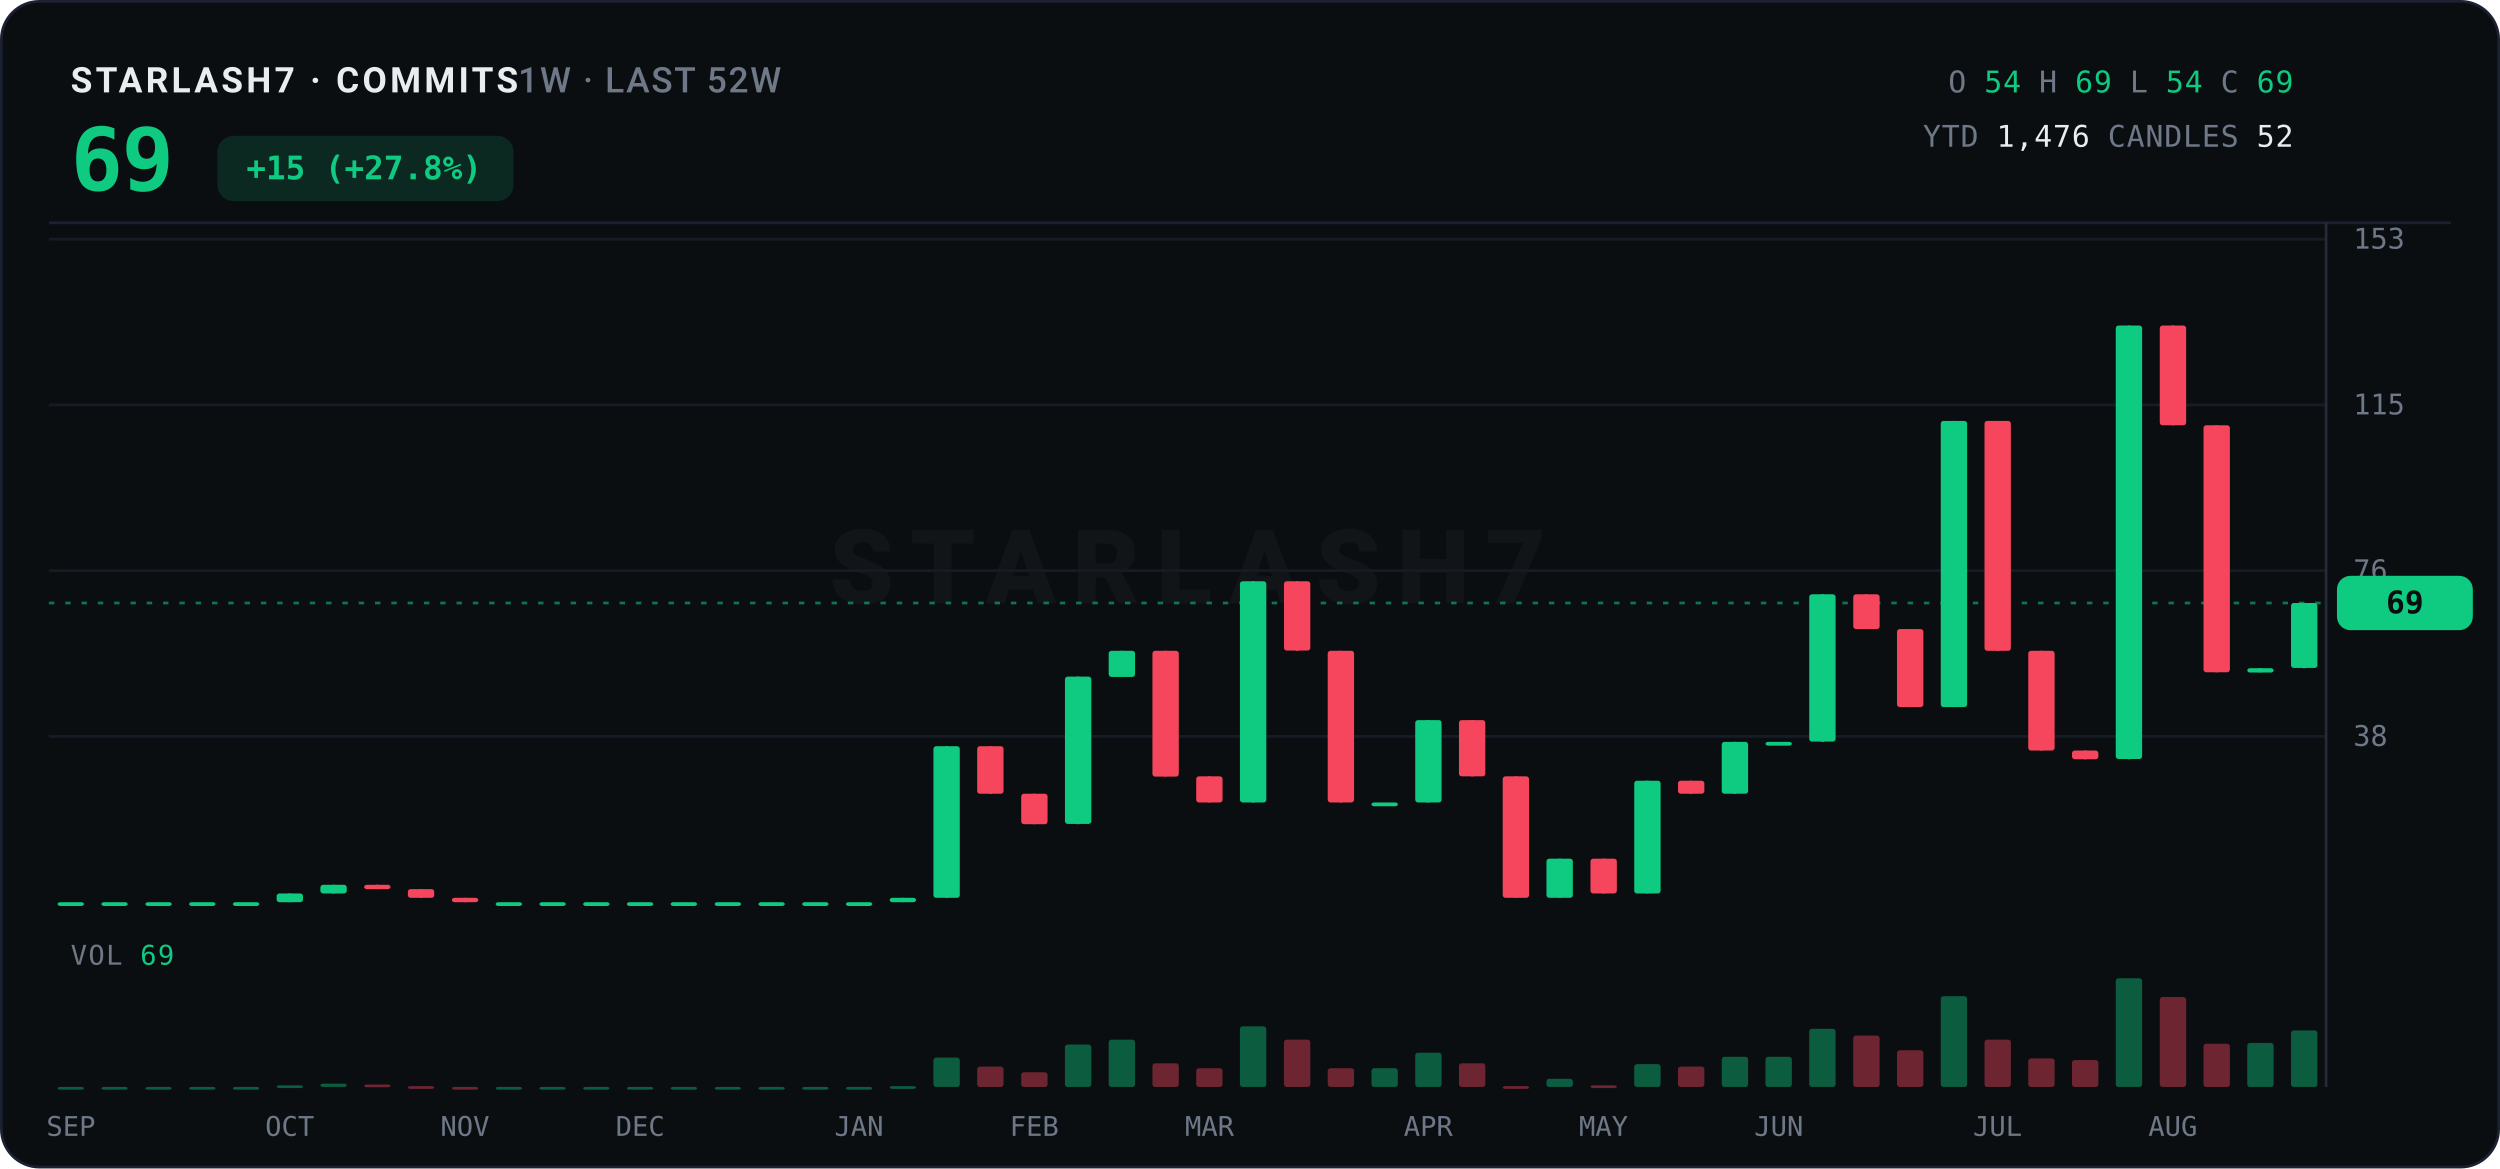
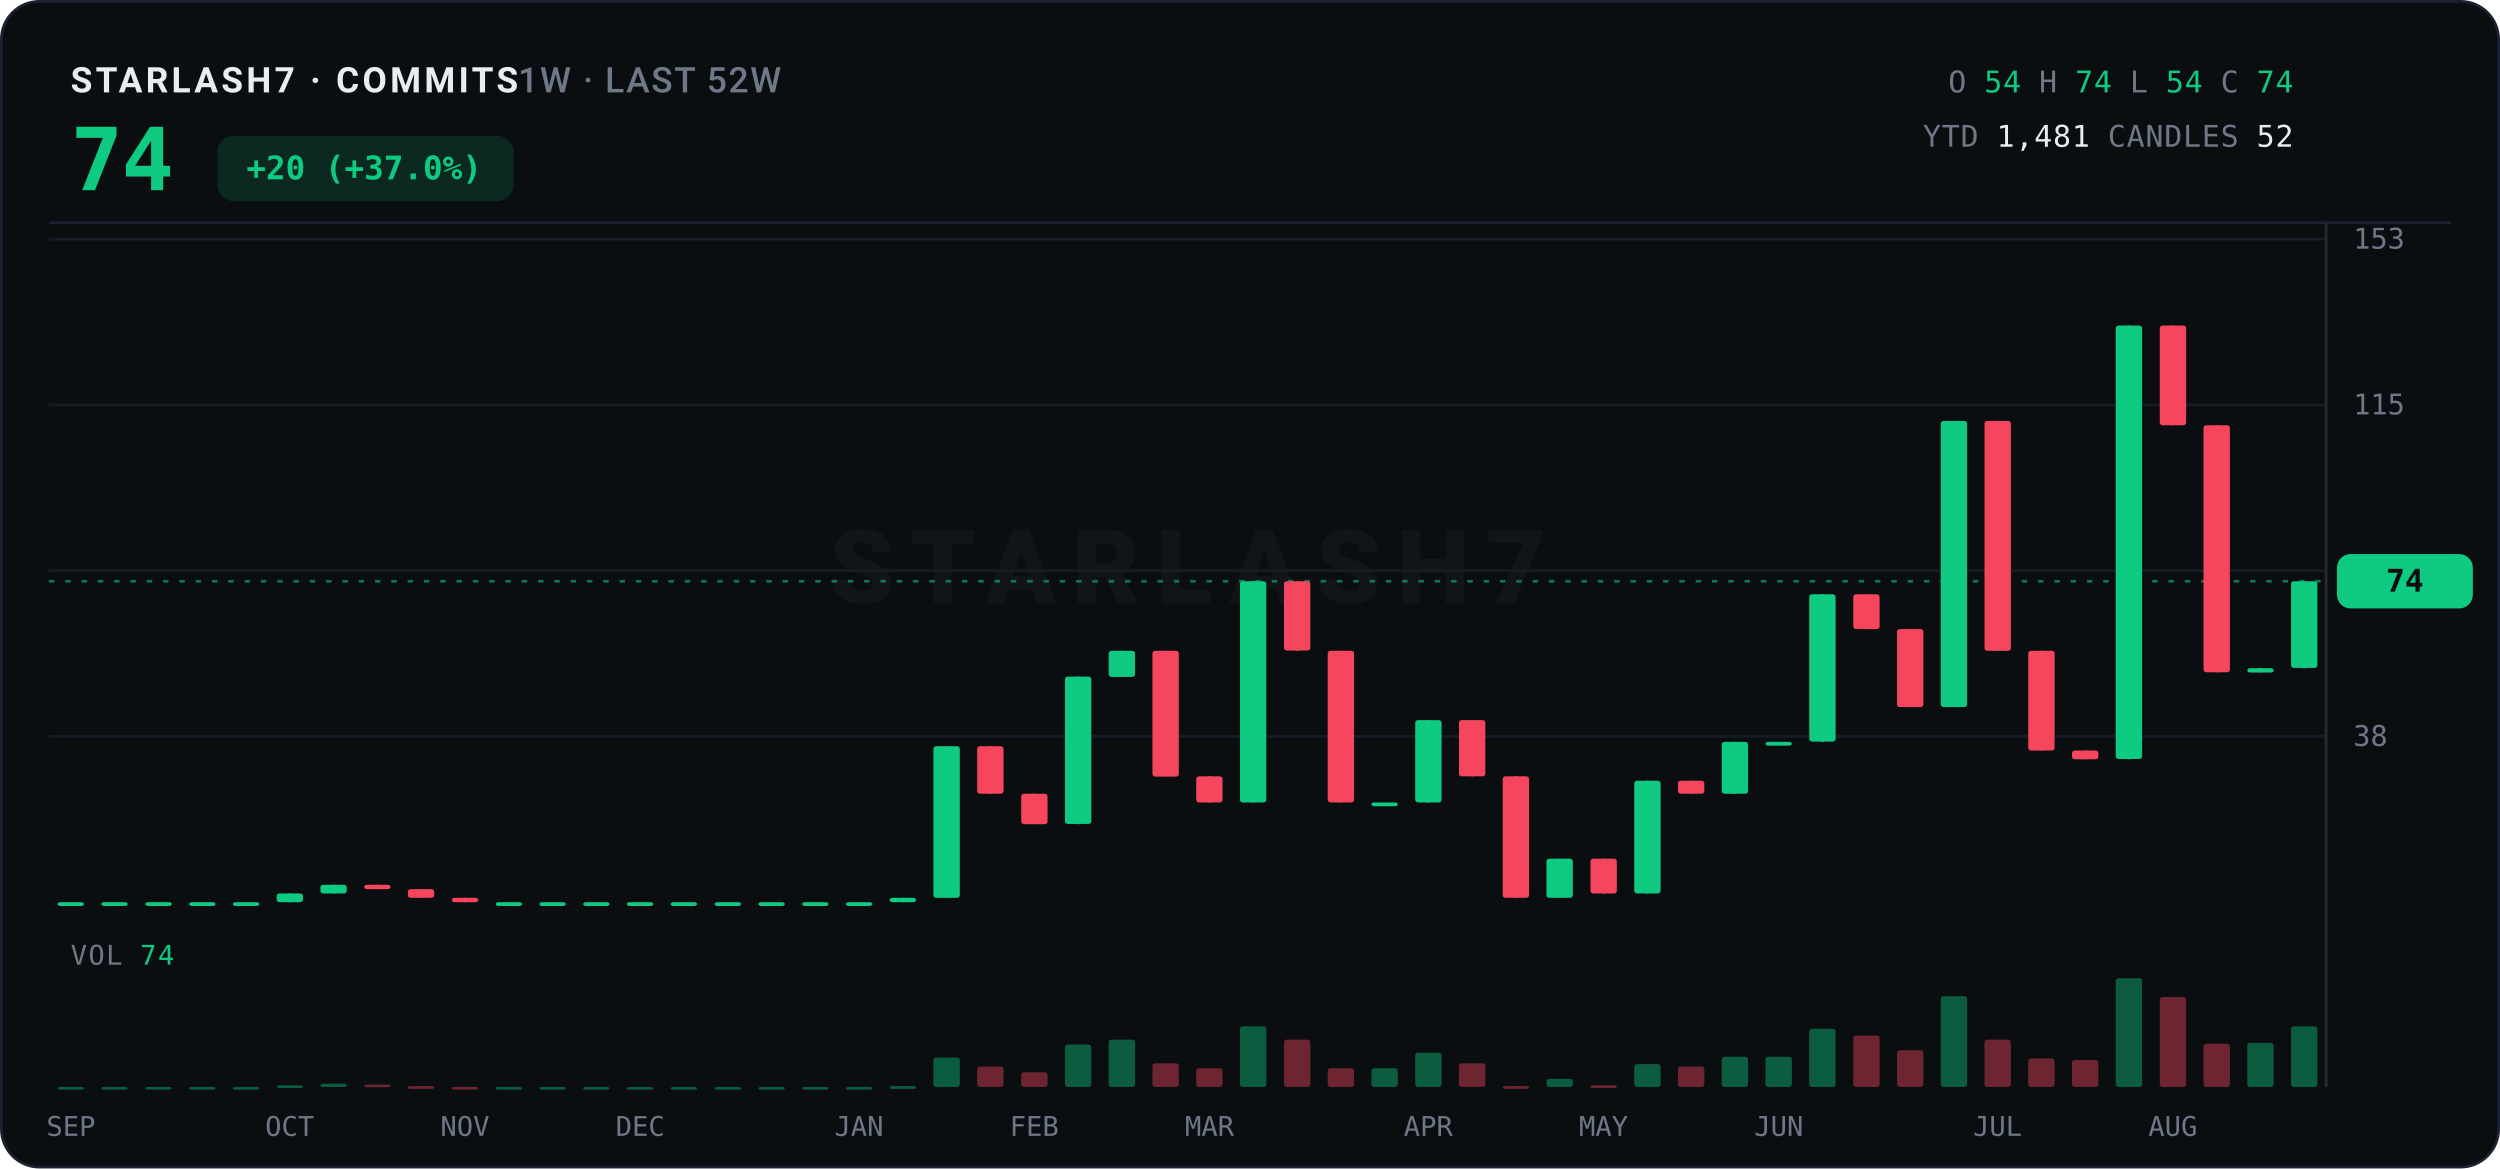
<svg xmlns="http://www.w3.org/2000/svg" width="920" height="430" viewBox="0 0 920 430">
  <rect x="0.5" y="0.5" width="919" height="429" rx="14" fill="#0B0E11" stroke="#1B2130" />
  <text x="26" y="34" font-family="ui-sans-serif,system-ui,-apple-system,'Segoe UI',Roboto,sans-serif" font-size="13" font-weight="700" letter-spacing="1.2" fill="#EAECEF">STARLASH7 · COMMITS<tspan fill="#6E7887" font-weight="500" letter-spacing="0.6">  1W · LAST 52W</tspan>
  </text>
-   <text x="26" y="70" font-family="ui-monospace,'SF Mono',SFMono-Regular,Menlo,Consolas,monospace" font-size="32" font-weight="800" fill="#0ECB81" letter-spacing="-0.5">69</text>
+   <text x="26" y="70" font-family="ui-monospace,'SF Mono',SFMono-Regular,Menlo,Consolas,monospace" font-size="32" font-weight="800" fill="#0ECB81" letter-spacing="-0.5">74</text>
  <rect x="80" y="50" width="109" height="24" rx="6" fill="#0ECB81" opacity="0.14" />
-   <text x="134" y="66" text-anchor="middle" font-family="ui-monospace,'SF Mono',SFMono-Regular,Menlo,Consolas,monospace" font-size="12" font-weight="700" fill="#0ECB81">+15 (+27.8%)</text>
+   <text x="134" y="66" text-anchor="middle" font-family="ui-monospace,'SF Mono',SFMono-Regular,Menlo,Consolas,monospace" font-size="12" font-weight="700" fill="#0ECB81">+20 (+37.0%)</text>
  <text x="844" y="34" text-anchor="end" font-family="ui-monospace,'SF Mono',SFMono-Regular,Menlo,Consolas,monospace" font-size="11" letter-spacing="0.3">
    <tspan fill="#6E7887">O</tspan>
    <tspan fill="#0ECB81">54</tspan>
    <tspan fill="#6E7887">H</tspan>
-     <tspan fill="#0ECB81">69</tspan>
+     <tspan fill="#0ECB81">74</tspan>
    <tspan fill="#6E7887">L</tspan>
    <tspan fill="#0ECB81">54</tspan>
    <tspan fill="#6E7887">C</tspan>
-     <tspan fill="#0ECB81">69</tspan>
+     <tspan fill="#0ECB81">74</tspan>
  </text>
  <text x="844" y="54" text-anchor="end" font-family="ui-monospace,'SF Mono',SFMono-Regular,Menlo,Consolas,monospace" font-size="11" letter-spacing="0.3">
    <tspan fill="#6E7887">YTD</tspan>
-     <tspan fill="#EAECEF">1,476</tspan>
+     <tspan fill="#EAECEF">1,481</tspan>
    <tspan fill="#6E7887">CANDLES</tspan>
    <tspan fill="#EAECEF">52</tspan>
  </text>
  <line x1="18" y1="82" x2="902" y2="82" stroke="#1B2130" stroke-width="1" />
  <text x="437.0" y="222.0" text-anchor="middle" font-family="ui-sans-serif,system-ui,-apple-system,'Segoe UI',Roboto,sans-serif" font-size="38" font-weight="800" letter-spacing="6" fill="#EAECEF" opacity="0.035">STARLASH7</text>
  <line x1="18" y1="271.0" x2="856" y2="271.0" stroke="#161C26" stroke-width="1" />
  <text x="866" y="274.5" font-family="ui-monospace,'SF Mono',SFMono-Regular,Menlo,Consolas,monospace" font-size="10.5" fill="#6E7887">38</text>
  <line x1="18" y1="210.0" x2="856" y2="210.0" stroke="#161C26" stroke-width="1" />
  <text x="866" y="213.5" font-family="ui-monospace,'SF Mono',SFMono-Regular,Menlo,Consolas,monospace" font-size="10.5" fill="#6E7887">76</text>
  <line x1="18" y1="149.0" x2="856" y2="149.0" stroke="#161C26" stroke-width="1" />
  <text x="866" y="152.5" font-family="ui-monospace,'SF Mono',SFMono-Regular,Menlo,Consolas,monospace" font-size="10.5" fill="#6E7887">115</text>
  <line x1="18" y1="88.0" x2="856" y2="88.0" stroke="#161C26" stroke-width="1" />
  <text x="866" y="91.5" font-family="ui-monospace,'SF Mono',SFMono-Regular,Menlo,Consolas,monospace" font-size="10.5" fill="#6E7887">153</text>
  <line x1="856" y1="82" x2="856" y2="400" stroke="#242B38" stroke-width="1" />
-   <line x1="18" y1="221.9" x2="856" y2="221.9" stroke="#0ECB81" stroke-width="1" stroke-dasharray="2 4" opacity="0.55" />
-   <rect x="860" y="211.9" width="50" height="20" rx="5" fill="#0ECB81" />
-   <text x="885.0" y="225.7" text-anchor="middle" font-family="ui-monospace,'SF Mono',SFMono-Regular,Menlo,Consolas,monospace" font-size="11.5" font-weight="800" fill="#0B0E11">69</text>
+   <line x1="18" y1="213.9" x2="856" y2="213.9" stroke="#0ECB81" stroke-width="1" stroke-dasharray="2 4" opacity="0.55" />
+   <rect x="860" y="203.9" width="50" height="20" rx="5" fill="#0ECB81" />
+   <text x="885.0" y="217.7" text-anchor="middle" font-family="ui-monospace,'SF Mono',SFMono-Regular,Menlo,Consolas,monospace" font-size="11.5" font-weight="800" fill="#0B0E11">74</text>
  <line x1="26.1" y1="332.0" x2="26.1" y2="332.0" stroke="#0ECB81" stroke-width="1" />
  <rect x="21.2" y="332.0" width="9.7" height="1.4" rx="1" fill="#0ECB81" />
  <line x1="42.2" y1="332.0" x2="42.2" y2="332.0" stroke="#0ECB81" stroke-width="1" />
  <rect x="37.3" y="332.0" width="9.7" height="1.4" rx="1" fill="#0ECB81" />
  <line x1="58.3" y1="332.0" x2="58.3" y2="332.0" stroke="#0ECB81" stroke-width="1" />
  <rect x="53.5" y="332.0" width="9.7" height="1.4" rx="1" fill="#0ECB81" />
  <line x1="74.4" y1="332.0" x2="74.4" y2="332.0" stroke="#0ECB81" stroke-width="1" />
  <rect x="69.6" y="332.0" width="9.7" height="1.4" rx="1" fill="#0ECB81" />
  <line x1="90.5" y1="332.0" x2="90.5" y2="332.0" stroke="#0ECB81" stroke-width="1" />
  <rect x="85.7" y="332.0" width="9.7" height="1.4" rx="1" fill="#0ECB81" />
  <line x1="106.6" y1="328.8" x2="106.6" y2="332.0" stroke="#0ECB81" stroke-width="1" />
  <rect x="101.8" y="328.8" width="9.7" height="3.2" rx="1" fill="#0ECB81" />
  <line x1="122.8" y1="325.6" x2="122.8" y2="328.8" stroke="#0ECB81" stroke-width="1" />
  <rect x="117.9" y="325.6" width="9.7" height="3.2" rx="1" fill="#0ECB81" />
  <line x1="138.9" y1="325.6" x2="138.9" y2="327.2" stroke="#F6465D" stroke-width="1" />
  <rect x="134.0" y="325.6" width="9.7" height="1.6" rx="1" fill="#F6465D" />
  <line x1="155.0" y1="327.2" x2="155.0" y2="330.4" stroke="#F6465D" stroke-width="1" />
  <rect x="150.1" y="327.2" width="9.7" height="3.2" rx="1" fill="#F6465D" />
  <line x1="171.1" y1="330.4" x2="171.1" y2="332.0" stroke="#F6465D" stroke-width="1" />
  <rect x="166.3" y="330.4" width="9.7" height="1.6" rx="1" fill="#F6465D" />
  <line x1="187.2" y1="332.0" x2="187.2" y2="332.0" stroke="#0ECB81" stroke-width="1" />
  <rect x="182.4" y="332.0" width="9.7" height="1.4" rx="1" fill="#0ECB81" />
  <line x1="203.3" y1="332.0" x2="203.3" y2="332.0" stroke="#0ECB81" stroke-width="1" />
  <rect x="198.5" y="332.0" width="9.7" height="1.4" rx="1" fill="#0ECB81" />
  <line x1="219.4" y1="332.0" x2="219.4" y2="332.0" stroke="#0ECB81" stroke-width="1" />
  <rect x="214.6" y="332.0" width="9.7" height="1.4" rx="1" fill="#0ECB81" />
  <line x1="235.6" y1="332.0" x2="235.6" y2="332.0" stroke="#0ECB81" stroke-width="1" />
  <rect x="230.7" y="332.0" width="9.7" height="1.4" rx="1" fill="#0ECB81" />
  <line x1="251.7" y1="332.0" x2="251.7" y2="332.0" stroke="#0ECB81" stroke-width="1" />
  <rect x="246.8" y="332.0" width="9.7" height="1.4" rx="1" fill="#0ECB81" />
  <line x1="267.8" y1="332.0" x2="267.8" y2="332.0" stroke="#0ECB81" stroke-width="1" />
  <rect x="263.0" y="332.0" width="9.7" height="1.4" rx="1" fill="#0ECB81" />
  <line x1="283.9" y1="332.0" x2="283.9" y2="332.0" stroke="#0ECB81" stroke-width="1" />
  <rect x="279.1" y="332.0" width="9.7" height="1.4" rx="1" fill="#0ECB81" />
  <line x1="300.0" y1="332.0" x2="300.0" y2="332.0" stroke="#0ECB81" stroke-width="1" />
  <rect x="295.2" y="332.0" width="9.7" height="1.4" rx="1" fill="#0ECB81" />
  <line x1="316.1" y1="332.0" x2="316.1" y2="332.0" stroke="#0ECB81" stroke-width="1" />
  <rect x="311.3" y="332.0" width="9.7" height="1.4" rx="1" fill="#0ECB81" />
  <line x1="332.3" y1="330.4" x2="332.3" y2="332.0" stroke="#0ECB81" stroke-width="1" />
  <rect x="327.4" y="330.4" width="9.7" height="1.6" rx="1" fill="#0ECB81" />
  <line x1="348.4" y1="274.6" x2="348.4" y2="330.4" stroke="#0ECB81" stroke-width="1" />
  <rect x="343.5" y="274.6" width="9.7" height="55.8" rx="1" fill="#0ECB81" />
  <line x1="364.5" y1="274.6" x2="364.5" y2="292.1" stroke="#F6465D" stroke-width="1" />
  <rect x="359.6" y="274.6" width="9.7" height="17.5" rx="1" fill="#F6465D" />
  <line x1="380.6" y1="292.1" x2="380.6" y2="303.3" stroke="#F6465D" stroke-width="1" />
  <rect x="375.8" y="292.1" width="9.7" height="11.2" rx="1" fill="#F6465D" />
  <line x1="396.7" y1="249.0" x2="396.7" y2="303.3" stroke="#0ECB81" stroke-width="1" />
  <rect x="391.9" y="249.0" width="9.7" height="54.2" rx="1" fill="#0ECB81" />
  <line x1="412.8" y1="239.5" x2="412.8" y2="249.0" stroke="#0ECB81" stroke-width="1" />
  <rect x="408.0" y="239.5" width="9.7" height="9.6" rx="1" fill="#0ECB81" />
  <line x1="428.9" y1="239.5" x2="428.9" y2="285.7" stroke="#F6465D" stroke-width="1" />
  <rect x="424.1" y="239.5" width="9.7" height="46.3" rx="1" fill="#F6465D" />
  <line x1="445.1" y1="285.7" x2="445.1" y2="295.3" stroke="#F6465D" stroke-width="1" />
  <rect x="440.2" y="285.7" width="9.7" height="9.6" rx="1" fill="#F6465D" />
  <line x1="461.2" y1="213.9" x2="461.2" y2="295.3" stroke="#0ECB81" stroke-width="1" />
  <rect x="456.3" y="213.9" width="9.7" height="81.4" rx="1" fill="#0ECB81" />
  <line x1="477.3" y1="213.9" x2="477.3" y2="239.5" stroke="#F6465D" stroke-width="1" />
  <rect x="472.5" y="213.9" width="9.7" height="25.5" rx="1" fill="#F6465D" />
  <line x1="493.4" y1="239.5" x2="493.4" y2="295.3" stroke="#F6465D" stroke-width="1" />
  <rect x="488.6" y="239.5" width="9.7" height="55.8" rx="1" fill="#F6465D" />
  <line x1="509.5" y1="295.3" x2="509.5" y2="295.3" stroke="#0ECB81" stroke-width="1" />
  <rect x="504.7" y="295.3" width="9.7" height="1.4" rx="1" fill="#0ECB81" />
  <line x1="525.6" y1="265.0" x2="525.6" y2="295.3" stroke="#0ECB81" stroke-width="1" />
  <rect x="520.8" y="265.0" width="9.7" height="30.3" rx="1" fill="#0ECB81" />
  <line x1="541.8" y1="265.0" x2="541.8" y2="285.7" stroke="#F6465D" stroke-width="1" />
  <rect x="536.9" y="265.0" width="9.7" height="20.7" rx="1" fill="#F6465D" />
  <line x1="557.9" y1="285.7" x2="557.9" y2="330.4" stroke="#F6465D" stroke-width="1" />
  <rect x="553.0" y="285.7" width="9.7" height="44.7" rx="1" fill="#F6465D" />
  <line x1="574.0" y1="316.0" x2="574.0" y2="330.4" stroke="#0ECB81" stroke-width="1" />
  <rect x="569.1" y="316.0" width="9.7" height="14.4" rx="1" fill="#0ECB81" />
  <line x1="590.1" y1="316.0" x2="590.1" y2="328.8" stroke="#F6465D" stroke-width="1" />
  <rect x="585.3" y="316.0" width="9.7" height="12.8" rx="1" fill="#F6465D" />
  <line x1="606.2" y1="287.3" x2="606.2" y2="328.8" stroke="#0ECB81" stroke-width="1" />
  <rect x="601.4" y="287.3" width="9.7" height="41.5" rx="1" fill="#0ECB81" />
  <line x1="622.3" y1="287.3" x2="622.3" y2="292.1" stroke="#F6465D" stroke-width="1" />
  <rect x="617.5" y="287.3" width="9.7" height="4.8" rx="1" fill="#F6465D" />
  <line x1="638.4" y1="273.0" x2="638.4" y2="292.1" stroke="#0ECB81" stroke-width="1" />
  <rect x="633.6" y="273.0" width="9.7" height="19.1" rx="1" fill="#0ECB81" />
  <line x1="654.6" y1="273.0" x2="654.6" y2="273.0" stroke="#0ECB81" stroke-width="1" />
  <rect x="649.7" y="273.0" width="9.7" height="1.4" rx="1" fill="#0ECB81" />
  <line x1="670.7" y1="218.7" x2="670.7" y2="273.0" stroke="#0ECB81" stroke-width="1" />
  <rect x="665.8" y="218.7" width="9.7" height="54.2" rx="1" fill="#0ECB81" />
  <line x1="686.8" y1="218.7" x2="686.8" y2="231.5" stroke="#F6465D" stroke-width="1" />
  <rect x="682.0" y="218.7" width="9.7" height="12.8" rx="1" fill="#F6465D" />
  <line x1="702.9" y1="231.5" x2="702.9" y2="260.2" stroke="#F6465D" stroke-width="1" />
  <rect x="698.1" y="231.5" width="9.7" height="28.7" rx="1" fill="#F6465D" />
  <line x1="719.0" y1="154.9" x2="719.0" y2="260.2" stroke="#0ECB81" stroke-width="1" />
  <rect x="714.2" y="154.9" width="9.7" height="105.3" rx="1" fill="#0ECB81" />
  <line x1="735.1" y1="154.9" x2="735.1" y2="239.5" stroke="#F6465D" stroke-width="1" />
  <rect x="730.3" y="154.9" width="9.7" height="84.6" rx="1" fill="#F6465D" />
  <line x1="751.2" y1="239.5" x2="751.2" y2="276.2" stroke="#F6465D" stroke-width="1" />
  <rect x="746.4" y="239.5" width="9.7" height="36.7" rx="1" fill="#F6465D" />
  <line x1="767.4" y1="276.2" x2="767.4" y2="279.4" stroke="#F6465D" stroke-width="1" />
  <rect x="762.5" y="276.2" width="9.7" height="3.2" rx="1" fill="#F6465D" />
  <line x1="783.5" y1="119.8" x2="783.5" y2="279.4" stroke="#0ECB81" stroke-width="1" />
  <rect x="778.6" y="119.8" width="9.7" height="159.5" rx="1" fill="#0ECB81" />
  <line x1="799.6" y1="119.8" x2="799.6" y2="156.5" stroke="#F6465D" stroke-width="1" />
  <rect x="794.8" y="119.8" width="9.7" height="36.7" rx="1" fill="#F6465D" />
  <line x1="815.7" y1="156.5" x2="815.7" y2="247.4" stroke="#F6465D" stroke-width="1" />
  <rect x="810.9" y="156.5" width="9.7" height="90.9" rx="1" fill="#F6465D" />
  <line x1="831.8" y1="245.9" x2="831.8" y2="247.4" stroke="#0ECB81" stroke-width="1" />
  <rect x="827.0" y="245.9" width="9.7" height="1.6" rx="1" fill="#0ECB81" />
-   <line x1="847.9" y1="221.9" x2="847.9" y2="245.9" stroke="#0ECB81" stroke-width="1" />
-   <rect x="843.1" y="221.9" width="9.7" height="23.9" rx="1" fill="#0ECB81" />
-   <text x="26" y="355" font-family="ui-monospace,'SF Mono',SFMono-Regular,Menlo,Consolas,monospace" font-size="10" letter-spacing="0.5" fill="#6E7887">VOL <tspan fill="#0ECB81">69</tspan>
+   <line x1="847.9" y1="213.9" x2="847.9" y2="245.9" stroke="#0ECB81" stroke-width="1" />
+   <rect x="843.1" y="213.9" width="9.7" height="31.9" rx="1" fill="#0ECB81" />
+   <text x="26" y="355" font-family="ui-monospace,'SF Mono',SFMono-Regular,Menlo,Consolas,monospace" font-size="10" letter-spacing="0.5" fill="#6E7887">VOL <tspan fill="#0ECB81">74</tspan>
  </text>
  <rect x="21.2" y="400.0" width="9.7" height="1.0" rx="1" fill="#0ECB81" opacity="0.42" />
  <rect x="37.3" y="400.0" width="9.7" height="1.0" rx="1" fill="#0ECB81" opacity="0.42" />
  <rect x="53.5" y="400.0" width="9.7" height="1.0" rx="1" fill="#0ECB81" opacity="0.42" />
  <rect x="69.6" y="400.0" width="9.7" height="1.0" rx="1" fill="#0ECB81" opacity="0.42" />
  <rect x="85.7" y="400.0" width="9.7" height="1.0" rx="1" fill="#0ECB81" opacity="0.42" />
  <rect x="101.8" y="399.4" width="9.7" height="1.0" rx="1" fill="#0ECB81" opacity="0.42" />
  <rect x="117.9" y="398.8" width="9.7" height="1.2" rx="1" fill="#0ECB81" opacity="0.42" />
  <rect x="134.0" y="399.1" width="9.7" height="1.0" rx="1" fill="#F6465D" opacity="0.42" />
  <rect x="150.1" y="399.7" width="9.7" height="1.0" rx="1" fill="#F6465D" opacity="0.42" />
  <rect x="166.3" y="400.0" width="9.7" height="1.0" rx="1" fill="#F6465D" opacity="0.42" />
  <rect x="182.4" y="400.0" width="9.7" height="1.0" rx="1" fill="#0ECB81" opacity="0.42" />
  <rect x="198.5" y="400.0" width="9.7" height="1.0" rx="1" fill="#0ECB81" opacity="0.42" />
  <rect x="214.6" y="400.0" width="9.7" height="1.0" rx="1" fill="#0ECB81" opacity="0.42" />
  <rect x="230.7" y="400.0" width="9.7" height="1.0" rx="1" fill="#0ECB81" opacity="0.42" />
  <rect x="246.8" y="400.0" width="9.7" height="1.0" rx="1" fill="#0ECB81" opacity="0.42" />
  <rect x="263.0" y="400.0" width="9.7" height="1.0" rx="1" fill="#0ECB81" opacity="0.42" />
  <rect x="279.1" y="400.0" width="9.7" height="1.0" rx="1" fill="#0ECB81" opacity="0.42" />
  <rect x="295.2" y="400.0" width="9.7" height="1.0" rx="1" fill="#0ECB81" opacity="0.42" />
  <rect x="311.3" y="400.0" width="9.7" height="1.0" rx="1" fill="#0ECB81" opacity="0.42" />
  <rect x="327.4" y="399.7" width="9.7" height="1.0" rx="1" fill="#0ECB81" opacity="0.42" />
  <rect x="343.5" y="389.2" width="9.7" height="10.8" rx="1" fill="#0ECB81" opacity="0.42" />
  <rect x="359.6" y="392.5" width="9.7" height="7.5" rx="1" fill="#F6465D" opacity="0.42" />
  <rect x="375.8" y="394.6" width="9.7" height="5.4" rx="1" fill="#F6465D" opacity="0.42" />
  <rect x="391.9" y="384.4" width="9.7" height="15.6" rx="1" fill="#0ECB81" opacity="0.42" />
  <rect x="408.0" y="382.6" width="9.7" height="17.4" rx="1" fill="#0ECB81" opacity="0.42" />
  <rect x="424.1" y="391.3" width="9.7" height="8.7" rx="1" fill="#F6465D" opacity="0.42" />
  <rect x="440.2" y="393.1" width="9.7" height="6.9" rx="1" fill="#F6465D" opacity="0.42" />
  <rect x="456.3" y="377.7" width="9.7" height="22.3" rx="1" fill="#0ECB81" opacity="0.42" />
  <rect x="472.5" y="382.6" width="9.7" height="17.4" rx="1" fill="#F6465D" opacity="0.42" />
  <rect x="488.6" y="393.1" width="9.7" height="6.9" rx="1" fill="#F6465D" opacity="0.42" />
  <rect x="504.7" y="393.1" width="9.7" height="6.9" rx="1" fill="#0ECB81" opacity="0.42" />
  <rect x="520.8" y="387.4" width="9.7" height="12.6" rx="1" fill="#0ECB81" opacity="0.42" />
  <rect x="536.9" y="391.3" width="9.7" height="8.7" rx="1" fill="#F6465D" opacity="0.42" />
  <rect x="553.0" y="399.7" width="9.7" height="1.0" rx="1" fill="#F6465D" opacity="0.42" />
  <rect x="569.1" y="397.0" width="9.7" height="3.0" rx="1" fill="#0ECB81" opacity="0.42" />
  <rect x="585.3" y="399.4" width="9.7" height="1.0" rx="1" fill="#F6465D" opacity="0.42" />
  <rect x="601.4" y="391.6" width="9.7" height="8.4" rx="1" fill="#0ECB81" opacity="0.42" />
  <rect x="617.5" y="392.5" width="9.7" height="7.5" rx="1" fill="#F6465D" opacity="0.42" />
  <rect x="633.6" y="388.9" width="9.7" height="11.1" rx="1" fill="#0ECB81" opacity="0.42" />
  <rect x="649.7" y="388.9" width="9.7" height="11.1" rx="1" fill="#0ECB81" opacity="0.42" />
  <rect x="665.8" y="378.6" width="9.7" height="21.4" rx="1" fill="#0ECB81" opacity="0.42" />
  <rect x="682.0" y="381.1" width="9.7" height="18.9" rx="1" fill="#F6465D" opacity="0.42" />
  <rect x="698.1" y="386.5" width="9.7" height="13.5" rx="1" fill="#F6465D" opacity="0.42" />
  <rect x="714.2" y="366.6" width="9.7" height="33.4" rx="1" fill="#0ECB81" opacity="0.42" />
  <rect x="730.3" y="382.6" width="9.7" height="17.4" rx="1" fill="#F6465D" opacity="0.42" />
  <rect x="746.4" y="389.5" width="9.7" height="10.5" rx="1" fill="#F6465D" opacity="0.42" />
  <rect x="762.5" y="390.1" width="9.7" height="9.9" rx="1" fill="#F6465D" opacity="0.42" />
  <rect x="778.6" y="360.0" width="9.7" height="40.0" rx="1" fill="#0ECB81" opacity="0.42" />
  <rect x="794.8" y="366.9" width="9.7" height="33.1" rx="1" fill="#F6465D" opacity="0.42" />
  <rect x="810.9" y="384.1" width="9.7" height="15.9" rx="1" fill="#F6465D" opacity="0.42" />
  <rect x="827.0" y="383.8" width="9.7" height="16.2" rx="1" fill="#0ECB81" opacity="0.42" />
-   <rect x="843.1" y="379.2" width="9.7" height="20.8" rx="1" fill="#0ECB81" opacity="0.42" />
+   <rect x="843.1" y="377.7" width="9.7" height="22.3" rx="1" fill="#0ECB81" opacity="0.42" />
  <text x="26.1" y="418" text-anchor="middle" font-family="ui-monospace,'SF Mono',SFMono-Regular,Menlo,Consolas,monospace" font-size="10" fill="#6E7887">SEP</text>
  <text x="106.6" y="418" text-anchor="middle" font-family="ui-monospace,'SF Mono',SFMono-Regular,Menlo,Consolas,monospace" font-size="10" fill="#6E7887">OCT</text>
  <text x="171.1" y="418" text-anchor="middle" font-family="ui-monospace,'SF Mono',SFMono-Regular,Menlo,Consolas,monospace" font-size="10" fill="#6E7887">NOV</text>
  <text x="235.6" y="418" text-anchor="middle" font-family="ui-monospace,'SF Mono',SFMono-Regular,Menlo,Consolas,monospace" font-size="10" fill="#6E7887">DEC</text>
  <text x="316.1" y="418" text-anchor="middle" font-family="ui-monospace,'SF Mono',SFMono-Regular,Menlo,Consolas,monospace" font-size="10" fill="#6E7887">JAN</text>
  <text x="380.6" y="418" text-anchor="middle" font-family="ui-monospace,'SF Mono',SFMono-Regular,Menlo,Consolas,monospace" font-size="10" fill="#6E7887">FEB</text>
  <text x="445.1" y="418" text-anchor="middle" font-family="ui-monospace,'SF Mono',SFMono-Regular,Menlo,Consolas,monospace" font-size="10" fill="#6E7887">MAR</text>
  <text x="525.6" y="418" text-anchor="middle" font-family="ui-monospace,'SF Mono',SFMono-Regular,Menlo,Consolas,monospace" font-size="10" fill="#6E7887">APR</text>
  <text x="590.1" y="418" text-anchor="middle" font-family="ui-monospace,'SF Mono',SFMono-Regular,Menlo,Consolas,monospace" font-size="10" fill="#6E7887">MAY</text>
  <text x="654.6" y="418" text-anchor="middle" font-family="ui-monospace,'SF Mono',SFMono-Regular,Menlo,Consolas,monospace" font-size="10" fill="#6E7887">JUN</text>
  <text x="735.1" y="418" text-anchor="middle" font-family="ui-monospace,'SF Mono',SFMono-Regular,Menlo,Consolas,monospace" font-size="10" fill="#6E7887">JUL</text>
  <text x="799.6" y="418" text-anchor="middle" font-family="ui-monospace,'SF Mono',SFMono-Regular,Menlo,Consolas,monospace" font-size="10" fill="#6E7887">AUG</text>
</svg>
